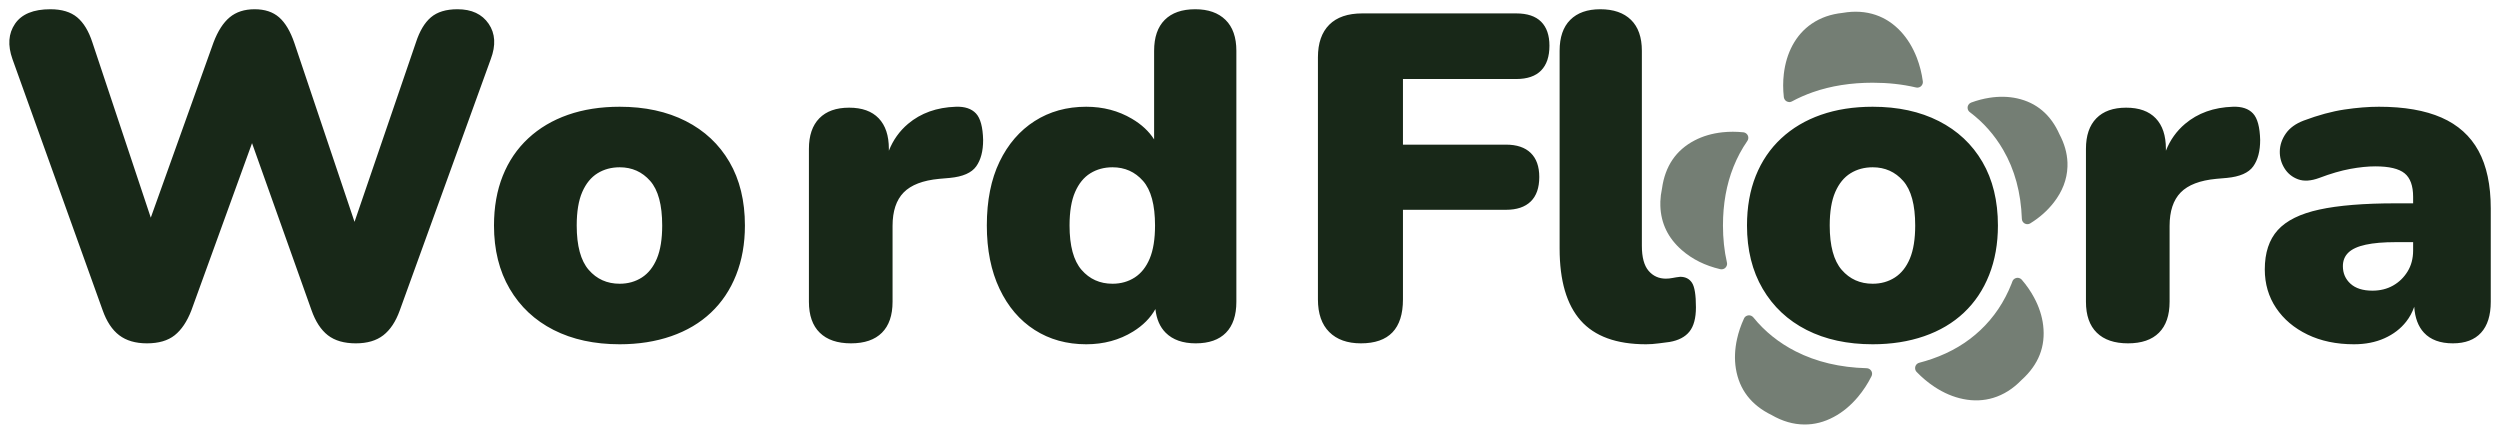
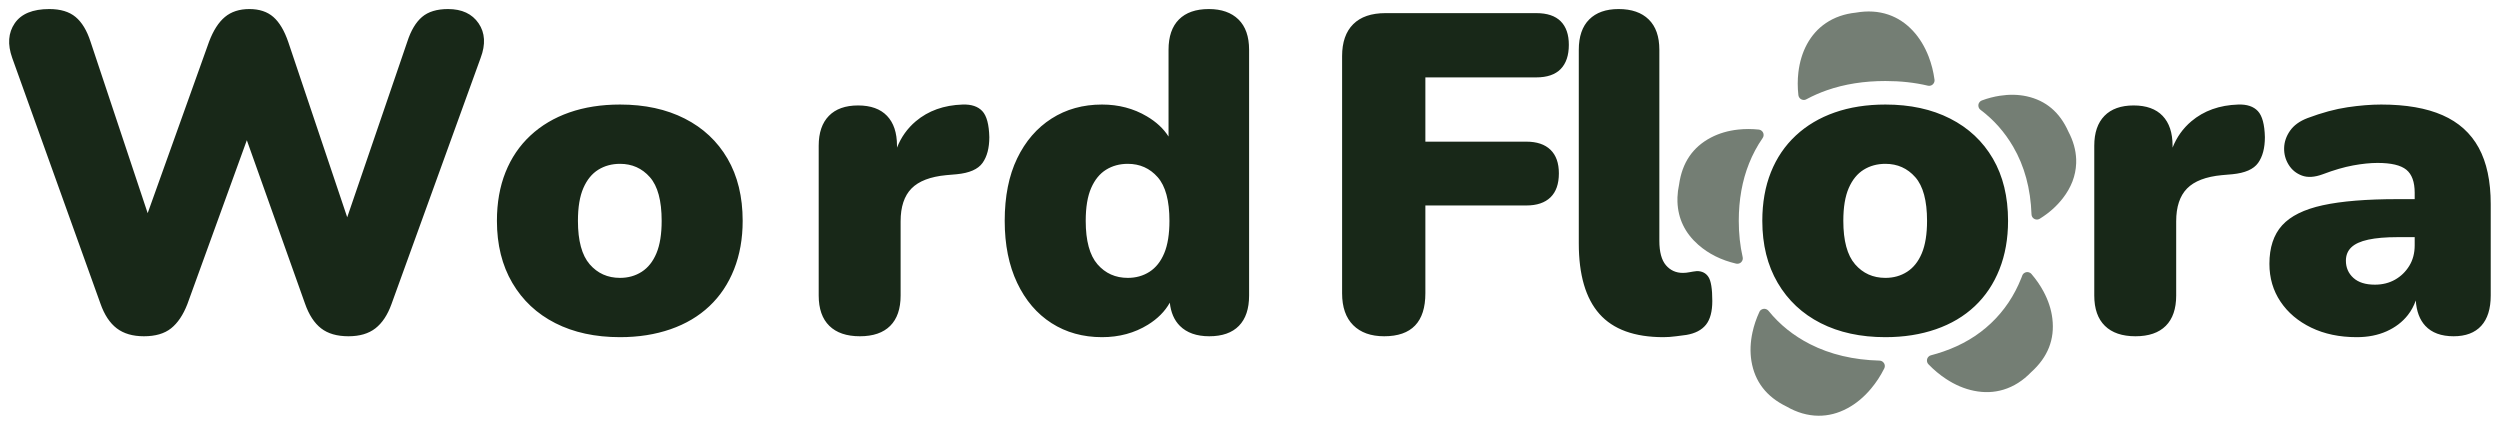
- <svg xmlns="http://www.w3.org/2000/svg" width="5410" height="939" viewBox="20 46 5410 939" role="img" aria-label="WordFlora">
-   <path fill="#182818" fill-opacity="0.6" d="M4166.3 235.3Q4122.6 225 4072.5 225Q4001.7 225 3943.3 245.4Q3919.3 253.8 3897.8 265.4Q3893.5 267.8 3888.7 266.3Q3883.9 264.9 3881.6 260.5Q3880.5 258.5 3880.2 256.2Q3877.3 230.6 3880.2 205.9Q3884.3 171.4 3899 144Q3914.8 114.8 3940.9 97.1Q3969.2 77.9 4007.3 73.9Q4046.2 67.1 4079.3 78.4Q4109.8 88.9 4133.2 114Q4155 137.5 4168 170.9Q4177.4 195.3 4181 222Q4181.6 226.9 4178.6 230.9Q4175.6 234.8 4170.7 235.5Q4168.5 235.8 4166.3 235.3ZM3814.2 732.8Q3851.2 778.5 3905.9 806.4Q3973 840.5 4059.5 842.8Q4064.5 843 4067.9 846.6Q4071.3 850.2 4071.2 855.1Q4071.1 857.8 4069.9 860.2Q4057.8 884.4 4040.8 904.7Q4017.2 932.9 3988.2 948.3Q3957.3 964.9 3924.4 964.6Q3888.7 964.3 3853.9 944.2Q3787.5 911.9 3776.4 843.6Q3771.6 813.4 3778.8 780.2Q3783.8 757.3 3794 735.3Q3796 730.8 3800.7 729.1Q3805.4 727.4 3809.9 729.5Q3812.4 730.7 3814.2 732.8ZM4173.3 831Q4187.5 827.3 4201 822.6Q4262.1 801.5 4305.7 760.3Q4349.6 718.9 4372.9 660.1Q4373.9 657.6 4374.8 655Q4376.6 650.3 4381.1 648.3Q4385.6 646.2 4390.3 648Q4393.2 649 4395.2 651.4Q4410.7 669.4 4421.6 689.6Q4437.8 719.6 4441.4 750Q4449.7 818.7 4394.7 868.2L4394.7 868.2Q4367.1 896.8 4333.3 907Q4302.2 916.4 4268.3 909.5Q4236.5 903.1 4206.3 883.2Q4185.4 869.4 4167.6 850.9Q4164.2 847.3 4164.3 842.3Q4164.4 837.4 4168 833.9Q4170.2 831.7 4173.3 831ZM3742.6 628.5Q3693.5 617 3659.3 587.1Q3614.9 548.2 3613 491.6Q3613 491.4 3613 491.2V482.5Q3613 482.3 3613 482.1Q3613.5 468.2 3616.6 453.7Q3626.7 381.4 3687.1 349.9Q3713.9 335.9 3747.2 332.3Q3769.5 329.9 3792.6 332.3Q3797.5 332.9 3800.7 336.7Q3803.8 340.6 3803.3 345.5Q3803 348.6 3801.2 351.1Q3783.3 376.9 3771.2 407.2Q3748.5 464 3748.5 534Q3748.5 576.5 3757.1 614.2Q3758.2 619 3755.5 623.2Q3752.9 627.4 3748 628.5Q3745.3 629.1 3742.6 628.5ZM4494 398V406.5Q4494 406.8 4494 407Q4492.4 448.2 4464.4 484.2Q4444 510.5 4413.6 529.3Q4409.3 531.9 4404.5 530.8Q4399.6 529.6 4397 525.4Q4395.4 522.7 4395.3 519.5Q4392.3 434.5 4354.9 370.3Q4326.7 321.8 4282.7 288.7Q4278.7 285.7 4278 280.8Q4277.3 275.9 4280.3 271.9Q4282.4 269.1 4285.7 267.9Q4305.2 260.7 4325.1 257.6Q4356.7 252.7 4384.8 258.8Q4448.3 272.8 4476.7 336.6Q4492.8 367 4494 397.6Q4494 397.8 4494 398Z" />
-   <path fill="#182818" d="M338 789Q301 789 278 771.5Q255 754 242 717L47 174Q31 129 52.5 97.5Q74 66 129 66Q166 66 187 83.5Q208 101 220 138L346.3 517L482 138Q496 101 517 83.5Q538 66 571 66Q604 66 624 83.5Q644 101 657 139L787.2 526.1L920 138Q932 101 952.5 83.5Q973 66 1010 66Q1056 66 1077.5 97.5Q1099 129 1082 174L885 718Q872 754 849.5 771.5Q827 789 790 789Q752 789 729.5 771.5Q707 754 694 717L565.4 355.8L434 718Q420 754 398 771.5Q376 789 338 789ZM2370.5 791Q2307.5 791 2259 760Q2210.5 729 2183 671Q2155.5 613 2155.5 534Q2155.5 453 2183 396Q2210.5 339 2259 308Q2307.5 277 2370.5 277Q2425.5 277 2469.5 303Q2500.9 321.5 2517.5 347.7V156Q2517.5 112 2540.5 89Q2563.5 66 2606.5 66Q2648.5 66 2672 89Q2695.5 112 2695.5 156V699Q2695.5 743 2673 766Q2650.5 789 2607.5 789Q2565.5 789 2542.5 766Q2523.8 747.3 2520.3 714.8Q2504.1 743.7 2472 763.5Q2427.5 791 2370.5 791ZM1361 791Q1279 791 1218 760Q1157 729 1123 671Q1089 613 1089 534Q1089 474 1108 426.5Q1127 379 1163 345.5Q1199 312 1249 294.5Q1299 277 1361 277Q1443 277 1504 308Q1565 339 1598.5 396.5Q1632 454 1632 534Q1632 593 1613 641Q1594 689 1558.5 722.5Q1523 756 1472.5 773.5Q1422 791 1361 791ZM4072.5 791Q3990.5 791 3929.5 760Q3868.5 729 3834.5 671Q3800.5 613 3800.5 534Q3800.5 474 3819.5 426.5Q3838.5 379 3874.5 345.5Q3910.5 312 3960.5 294.5Q4010.5 277 4072.5 277Q4154.5 277 4215.5 308Q4276.5 339 4310 396.5Q4343.5 454 4343.5 534Q4343.5 593 4324.5 641Q4305.5 689 4270 722.5Q4234.5 756 4184 773.5Q4133.5 791 4072.5 791ZM2965 789Q2921 789 2896.5 764.5Q2872 740 2872 694V170Q2872 124 2896.5 99.5Q2921 75 2968 75H3301Q3337 75 3355 93Q3373 111 3373 145Q3373 180 3355 198.5Q3337 217 3301 217H3056V359H3279Q3314 359 3332.5 377Q3351 395 3351 429Q3351 464 3332.5 482Q3314 500 3279 500H3056V694Q3056 789 2965 789ZM5114 791Q5057 791 5013.5 770Q4970 749 4945.5 712.5Q4921 676 4921 629Q4921 575 4949 544Q4977 513 5039 499.5Q5101 486 5204 486H5242V472Q5242 436 5223.5 421Q5205 406 5160 406Q5136 406 5106 411.5Q5076 417 5039 431Q5012 441 4993 434Q4974 427 4963.5 410Q4953 393 4953.5 373Q4954 353 4966.5 335Q4979 317 5005 307Q5053 289 5093.5 283Q5134 277 5168 277Q5250 277 5303.5 300.5Q5357 324 5383.5 372.5Q5410 421 5410 497V699Q5410 743 5389 766Q5368 789 5328 789Q5287 789 5265.5 766Q5246.8 745.9 5244.4 709.9Q5238.2 727.7 5227 742Q5209 765 5180 778Q5151 791 5114 791ZM3582 791Q3486 791 3440.5 739.5Q3395 688 3395 584V156Q3395 112 3418 89Q3441 66 3483 66Q3526 66 3549.5 89Q3573 112 3573 156V578Q3573 615 3587.5 632Q3602 649 3625 649Q3632 649 3639.5 647.5Q3647 646 3656 645Q3673 645 3681.5 658Q3690 671 3690 711Q3690 746 3676 763.5Q3662 781 3633 786Q3625 787 3610 789Q3595 791 3582 791ZM1861.5 789Q1817.5 789 1794 766Q1770.5 743 1770.5 699V368Q1770.5 325 1793 302Q1815.5 279 1857.5 279Q1899.5 279 1921.5 302Q1943.5 325 1943.5 368V372.2Q1957.2 337.5 1985 314Q2026.5 279 2088.5 277Q2117.5 276 2132 291.5Q2146.5 307 2147.5 349Q2147.5 385 2132.5 406Q2117.5 427 2075.5 431L2052.5 433Q1999.5 438 1975.5 462.5Q1951.5 487 1951.5 535V699Q1951.5 743 1928.5 766Q1905.5 789 1861.5 789ZM4625 789Q4581 789 4557.5 766Q4534 743 4534 699V368Q4534 325 4556.5 302Q4579 279 4621 279Q4663 279 4685 302Q4707 325 4707 368V372.2Q4720.7 337.5 4748.5 314Q4790 279 4852 277Q4881 276 4895.5 291.5Q4910 307 4911 349Q4911 385 4896 406Q4881 427 4839 431L4816 433Q4763 438 4739 462.5Q4715 487 4715 535V699Q4715 743 4692 766Q4669 789 4625 789ZM1361 660Q1388 660 1409 646.5Q1430 633 1441.5 605.5Q1453 578 1453 534Q1453 467 1427 437.5Q1401 408 1361 408Q1334 408 1313 421Q1292 434 1280 461.5Q1268 489 1268 534Q1268 600 1294 630Q1320 660 1361 660ZM2427.5 660Q2454.5 660 2475.5 646.5Q2496.5 633 2508 605.5Q2519.5 578 2519.5 534Q2519.5 467 2493.5 437.5Q2467.5 408 2427.5 408Q2400.5 408 2379.5 421Q2358.5 434 2346.5 461.5Q2334.5 489 2334.5 534Q2334.5 600 2360.5 630Q2386.5 660 2427.5 660ZM4072.5 660Q4099.5 660 4120.5 646.5Q4141.5 633 4153 605.5Q4164.5 578 4164.5 534Q4164.5 467 4138.5 437.5Q4112.5 408 4072.5 408Q4045.5 408 4024.5 421Q4003.5 434 3991.5 461.5Q3979.5 489 3979.5 534Q3979.5 600 4005.5 630Q4031.5 660 4072.5 660ZM5242 570H5204Q5165 570 5139.5 575.5Q5114 581 5102 592.5Q5090 604 5090 622Q5090 645 5106.5 660Q5123 675 5154 675Q5179 675 5198.5 664Q5218 653 5230 633.5Q5242 614 5242 588V570Z" />
+ <svg xmlns="http://www.w3.org/2000/svg" width="5524" height="939" viewBox="20 46 5524 939" role="img" aria-label="WordFlora">
+   <path fill="#182818" fill-opacity="0.6" d="M4279.8 235.3Q4236.1 225 4186 225Q4115.2 225 4056.8 245.4Q4032.8 253.8 4011.3 265.4Q4007 267.8 4002.2 266.3Q3997.4 264.9 3995.1 260.5Q3994 258.5 3993.7 256.2Q3990.8 230.6 3993.7 205.9Q3997.8 171.4 4012.5 144Q4028.3 114.8 4054.4 97.1Q4082.7 77.9 4120.8 73.9Q4159.7 67.1 4192.8 78.4Q4223.3 88.9 4246.7 114Q4268.5 137.5 4281.5 170.9Q4290.9 195.3 4294.5 222Q4295.1 226.9 4292.1 230.9Q4289.1 234.8 4284.2 235.5Q4282 235.8 4279.8 235.3ZM3927.7 732.8Q3964.7 778.5 4019.4 806.4Q4086.5 840.5 4173 842.8Q4178 843 4181.4 846.6Q4184.8 850.2 4184.7 855.1Q4184.6 857.8 4183.4 860.2Q4171.3 884.4 4154.3 904.7Q4130.7 932.9 4101.7 948.3Q4070.8 964.9 4037.9 964.6Q4002.2 964.3 3967.4 944.2Q3901 911.9 3889.9 843.6Q3885.1 813.4 3892.3 780.2Q3897.3 757.3 3907.5 735.3Q3909.5 730.8 3914.2 729.1Q3918.9 727.4 3923.4 729.5Q3925.9 730.7 3927.7 732.8ZM4286.8 831Q4301 827.3 4314.5 822.6Q4375.6 801.5 4419.2 760.3Q4463.1 718.9 4486.4 660.1Q4487.4 657.6 4488.3 655Q4490.1 650.3 4494.6 648.3Q4499.1 646.2 4503.8 648Q4506.7 649 4508.7 651.4Q4524.2 669.4 4535.1 689.6Q4551.3 719.6 4554.9 750Q4563.2 818.7 4508.2 868.2L4508.2 868.2Q4480.6 896.8 4446.8 907Q4415.7 916.4 4381.8 909.5Q4350 903.1 4319.8 883.2Q4298.9 869.4 4281.1 850.9Q4277.7 847.3 4277.8 842.3Q4277.9 837.4 4281.5 833.9Q4283.7 831.7 4286.8 831ZM3856.1 628.5Q3807 617 3772.8 587.1Q3728.4 548.2 3726.5 491.6Q3726.5 491.4 3726.5 491.2V482.5Q3726.5 482.3 3726.5 482.1Q3727 468.2 3730.1 453.7Q3740.2 381.4 3800.6 349.9Q3827.4 335.9 3860.7 332.3Q3883 329.9 3906.1 332.3Q3911 332.9 3914.2 336.7Q3917.3 340.6 3916.8 345.5Q3916.5 348.6 3914.7 351.1Q3896.8 376.9 3884.7 407.2Q3862 464 3862 534Q3862 576.5 3870.6 614.2Q3871.7 619 3869 623.2Q3866.4 627.4 3861.5 628.5Q3858.8 629.1 3856.1 628.5ZM4607.5 398V406.5Q4607.5 406.8 4607.5 407Q4605.9 448.2 4577.9 484.2Q4557.5 510.5 4527.1 529.3Q4522.8 531.9 4518 530.8Q4513.1 529.6 4510.5 525.4Q4508.9 522.7 4508.8 519.5Q4505.8 434.5 4468.4 370.3Q4440.2 321.8 4396.2 288.7Q4392.2 285.7 4391.5 280.8Q4390.8 275.9 4393.8 271.9Q4395.9 269.1 4399.2 267.9Q4418.7 260.7 4438.6 257.6Q4470.2 252.7 4498.3 258.8Q4561.8 272.8 4590.2 336.6Q4606.3 367 4607.5 397.6Q4607.5 397.8 4607.5 398Z" />
+   <path fill="#182818" d="M338 789Q301 789 278 771.5Q255 754 242 717L47 174Q31 129 52.5 97.5Q74 66 129 66Q166 66 187 83.5Q208 101 220 138L346.3 517L482 138Q496 101 517 83.5Q538 66 571 66Q604 66 624 83.5Q644 101 657 139L787.2 526.1L920 138Q932 101 952.5 83.5Q973 66 1010 66Q1056 66 1077.5 97.5Q1099 129 1082 174L885 718Q872 754 849.5 771.5Q827 789 790 789Q752 789 729.5 771.5Q707 754 694 717L565.4 355.8L434 718Q420 754 398 771.5Q376 789 338 789ZM2455 791Q2392 791 2343.5 760Q2295 729 2267.5 671Q2240 613 2240 534Q2240 453 2267.5 396Q2295 339 2343.5 308Q2392 277 2455 277Q2510 277 2554 303Q2585.4 321.5 2602 347.7V156Q2602 112 2625 89Q2648 66 2691 66Q2733 66 2756.5 89Q2780 112 2780 156V699Q2780 743 2757.5 766Q2735 789 2692 789Q2650 789 2627 766Q2608.3 747.3 2604.8 714.8Q2588.6 743.7 2556.5 763.5Q2512 791 2455 791ZM1390 791Q1308 791 1247 760Q1186 729 1152 671Q1118 613 1118 534Q1118 474 1137 426.5Q1156 379 1192 345.5Q1228 312 1278 294.5Q1328 277 1390 277Q1472 277 1533 308Q1594 339 1627.5 396.5Q1661 454 1661 534Q1661 593 1642 641Q1623 689 1587.5 722.5Q1552 756 1501.5 773.5Q1451 791 1390 791ZM4186 791Q4104 791 4043 760Q3982 729 3948 671Q3914 613 3914 534Q3914 474 3933 426.5Q3952 379 3988 345.5Q4024 312 4074 294.5Q4124 277 4186 277Q4268 277 4329 308Q4390 339 4423.5 396.5Q4457 454 4457 534Q4457 593 4438 641Q4419 689 4383.5 722.5Q4348 756 4297.5 773.5Q4247 791 4186 791ZM3078.5 789Q3034.5 789 3010 764.5Q2985.5 740 2985.5 694V170Q2985.5 124 3010 99.5Q3034.5 75 3081.5 75H3414.5Q3450.5 75 3468.5 93Q3486.5 111 3486.5 145Q3486.5 180 3468.5 198.5Q3450.5 217 3414.5 217H3169.5V359H3392.5Q3427.5 359 3446 377Q3464.5 395 3464.5 429Q3464.5 464 3446 482Q3427.5 500 3392.5 500H3169.5V694Q3169.5 789 3078.5 789ZM5227.5 791Q5170.5 791 5127 770Q5083.5 749 5059 712.5Q5034.5 676 5034.5 629Q5034.5 575 5062.5 544Q5090.5 513 5152.5 499.5Q5214.5 486 5317.5 486H5355.5V472Q5355.5 436 5337 421Q5318.5 406 5273.5 406Q5249.5 406 5219.5 411.5Q5189.5 417 5152.5 431Q5125.5 441 5106.5 434Q5087.5 427 5077 410Q5066.5 393 5067 373Q5067.5 353 5080 335Q5092.5 317 5118.5 307Q5166.5 289 5207 283Q5247.5 277 5281.5 277Q5363.5 277 5417 300.5Q5470.5 324 5497 372.5Q5523.5 421 5523.5 497V699Q5523.5 743 5502.5 766Q5481.5 789 5441.5 789Q5400.5 789 5379 766Q5360.3 745.9 5357.9 709.9Q5351.7 727.7 5340.5 742Q5322.5 765 5293.5 778Q5264.5 791 5227.5 791ZM3695.5 791Q3599.5 791 3554 739.5Q3508.5 688 3508.5 584V156Q3508.5 112 3531.5 89Q3554.5 66 3596.5 66Q3639.5 66 3663 89Q3686.5 112 3686.5 156V578Q3686.5 615 3701 632Q3715.5 649 3738.5 649Q3745.5 649 3753 647.5Q3760.5 646 3769.5 645Q3786.5 645 3795 658Q3803.5 671 3803.5 711Q3803.5 746 3789.5 763.5Q3775.5 781 3746.5 786Q3738.5 787 3723.5 789Q3708.5 791 3695.5 791ZM1920 789Q1876 789 1852.5 766Q1829 743 1829 699V368Q1829 325 1851.5 302Q1874 279 1916 279Q1958 279 1980 302Q2002 325 2002 368V372.2Q2015.7 337.5 2043.5 314Q2085 279 2147 277Q2176 276 2190.5 291.5Q2205 307 2206 349Q2206 385 2191 406Q2176 427 2134 431L2111 433Q2058 438 2034 462.5Q2010 487 2010 535V699Q2010 743 1987 766Q1964 789 1920 789ZM4738.5 789Q4694.5 789 4671 766Q4647.5 743 4647.5 699V368Q4647.5 325 4670 302Q4692.5 279 4734.5 279Q4776.5 279 4798.5 302Q4820.5 325 4820.5 368V372.2Q4834.2 337.5 4862 314Q4903.5 279 4965.5 277Q4994.5 276 5009 291.5Q5023.5 307 5024.5 349Q5024.5 385 5009.5 406Q4994.5 427 4952.5 431L4929.5 433Q4876.5 438 4852.5 462.5Q4828.5 487 4828.5 535V699Q4828.5 743 4805.5 766Q4782.5 789 4738.5 789ZM1390 660Q1417 660 1438 646.5Q1459 633 1470.5 605.5Q1482 578 1482 534Q1482 467 1456 437.5Q1430 408 1390 408Q1363 408 1342 421Q1321 434 1309 461.5Q1297 489 1297 534Q1297 600 1323 630Q1349 660 1390 660ZM2512 660Q2539 660 2560 646.5Q2581 633 2592.5 605.5Q2604 578 2604 534Q2604 467 2578 437.5Q2552 408 2512 408Q2485 408 2464 421Q2443 434 2431 461.5Q2419 489 2419 534Q2419 600 2445 630Q2471 660 2512 660ZM4186 660Q4213 660 4234 646.5Q4255 633 4266.5 605.5Q4278 578 4278 534Q4278 467 4252 437.5Q4226 408 4186 408Q4159 408 4138 421Q4117 434 4105 461.5Q4093 489 4093 534Q4093 600 4119 630Q4145 660 4186 660ZM5355.5 570H5317.5Q5278.5 570 5253 575.5Q5227.5 581 5215.5 592.5Q5203.5 604 5203.5 622Q5203.5 645 5220 660Q5236.5 675 5267.5 675Q5292.5 675 5312 664Q5331.5 653 5343.5 633.5Q5355.5 614 5355.5 588V570Z" />
</svg>
